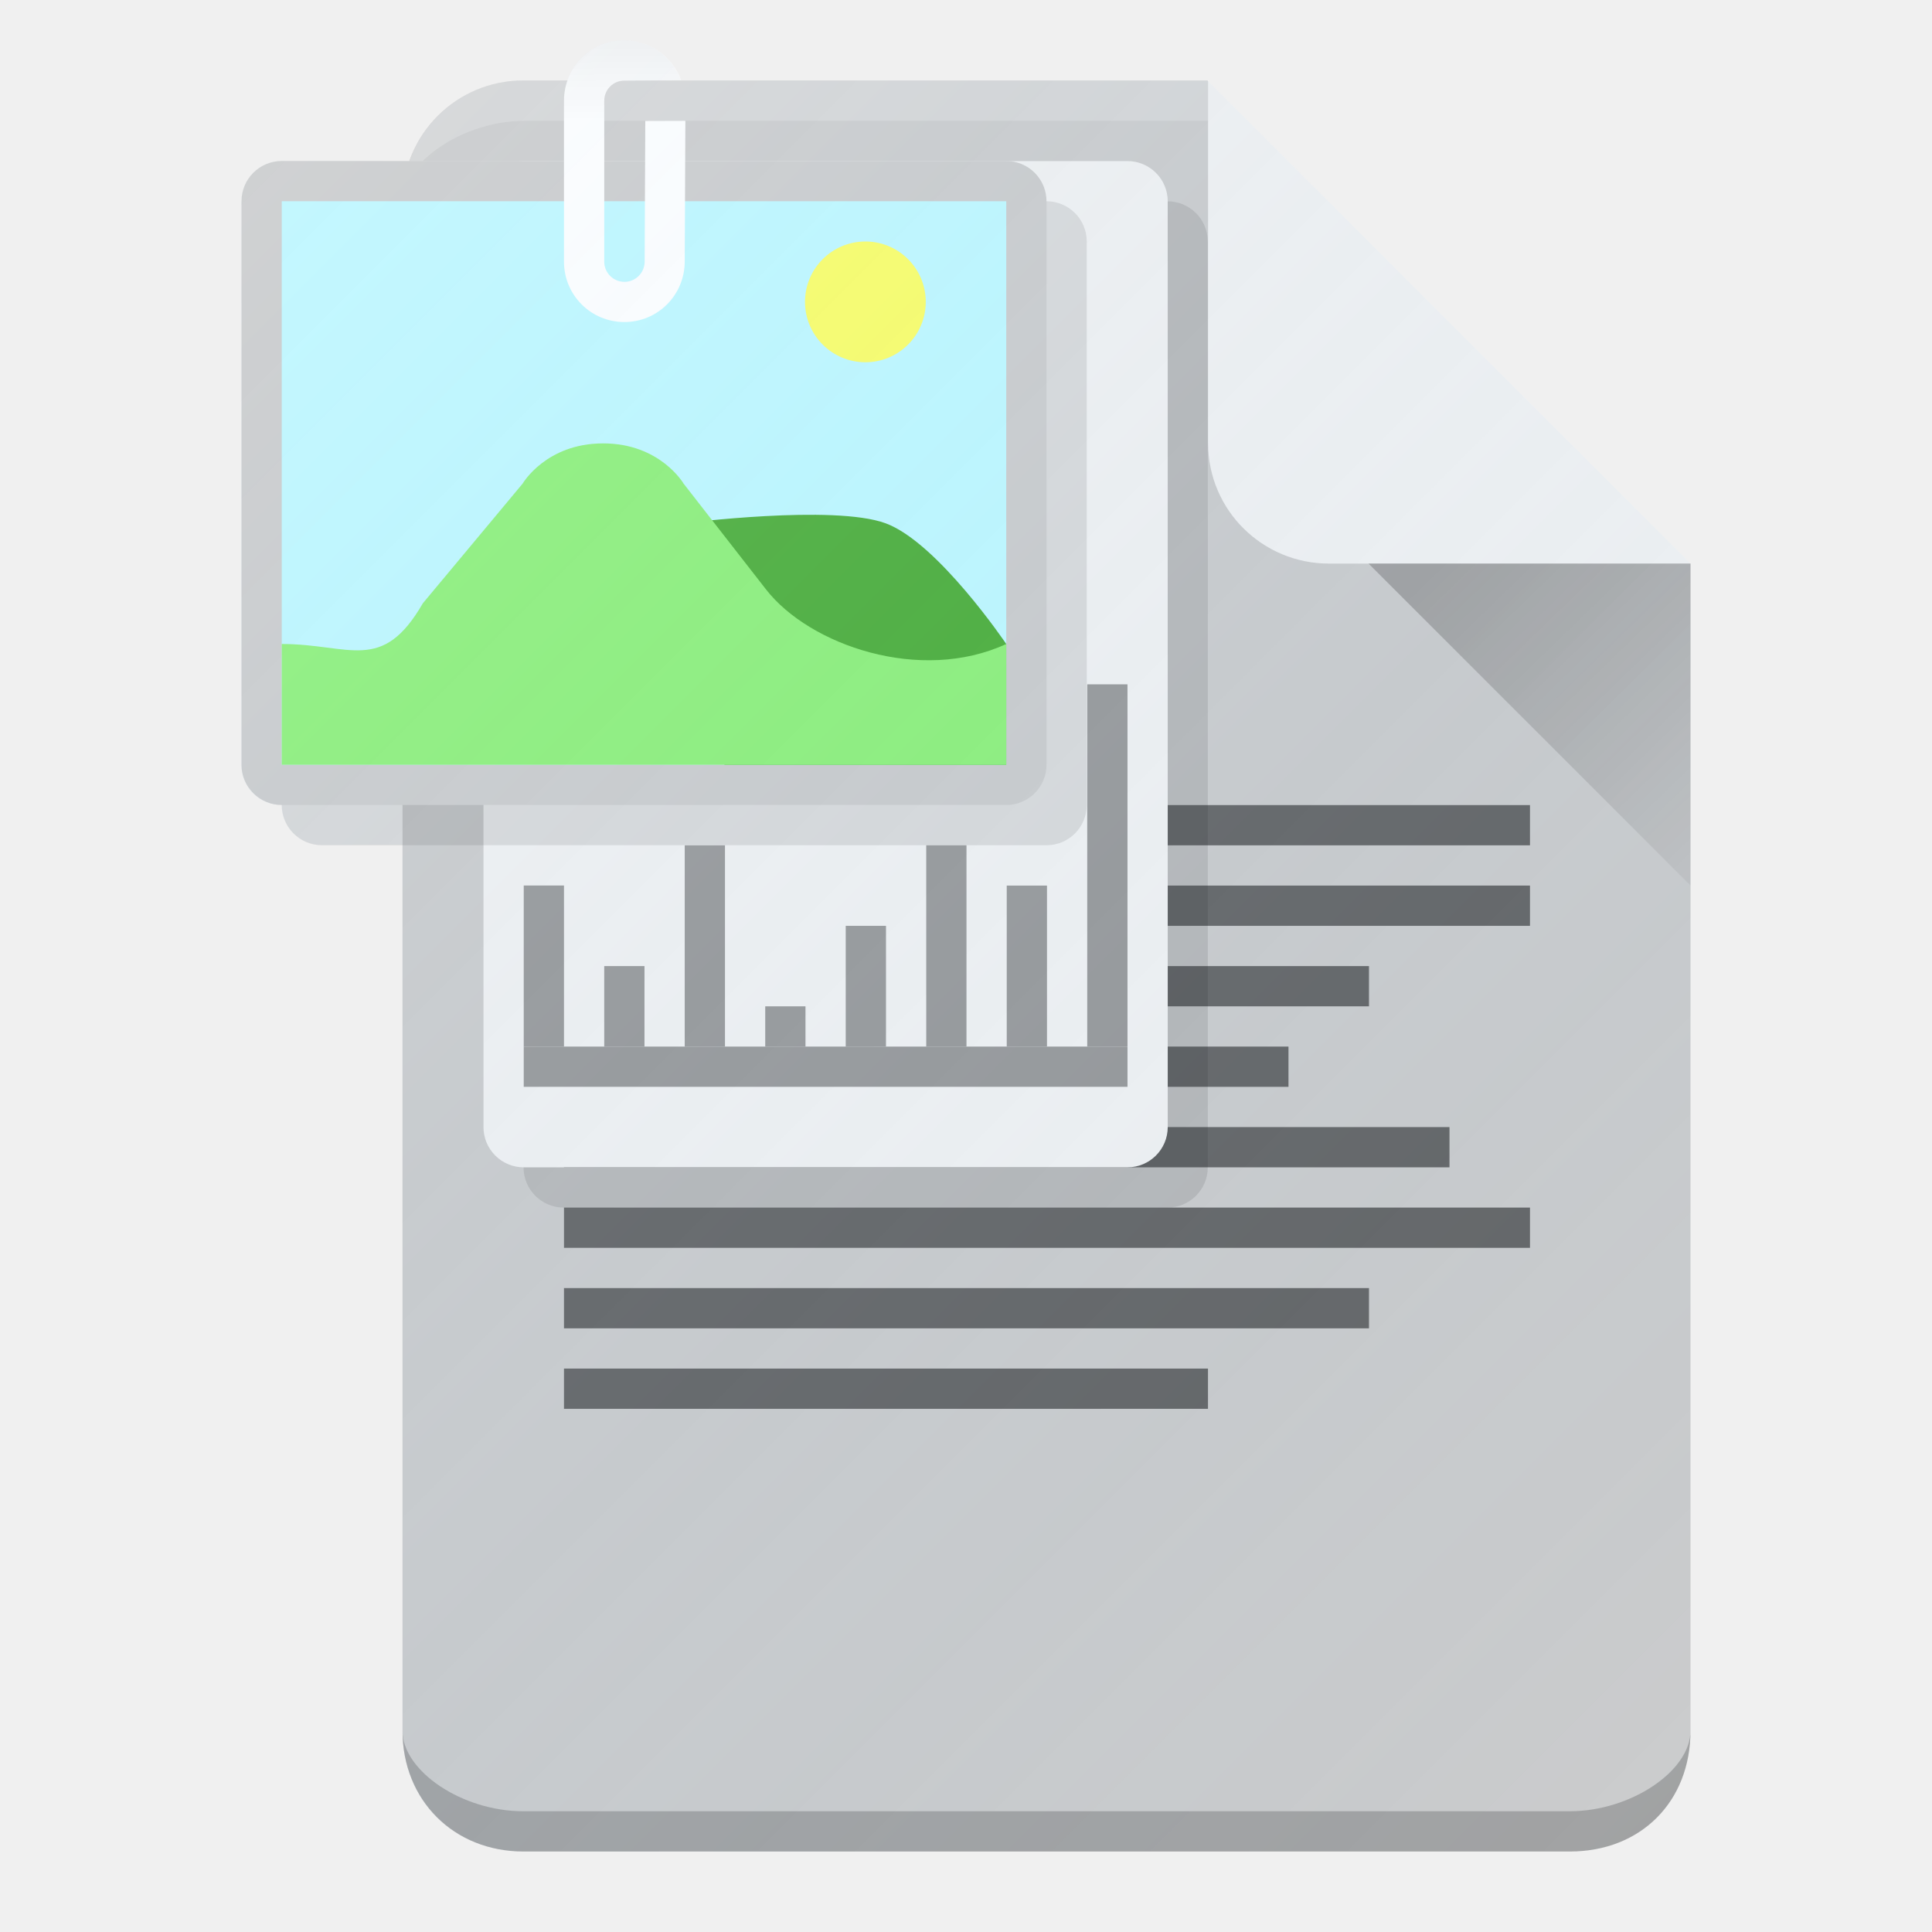
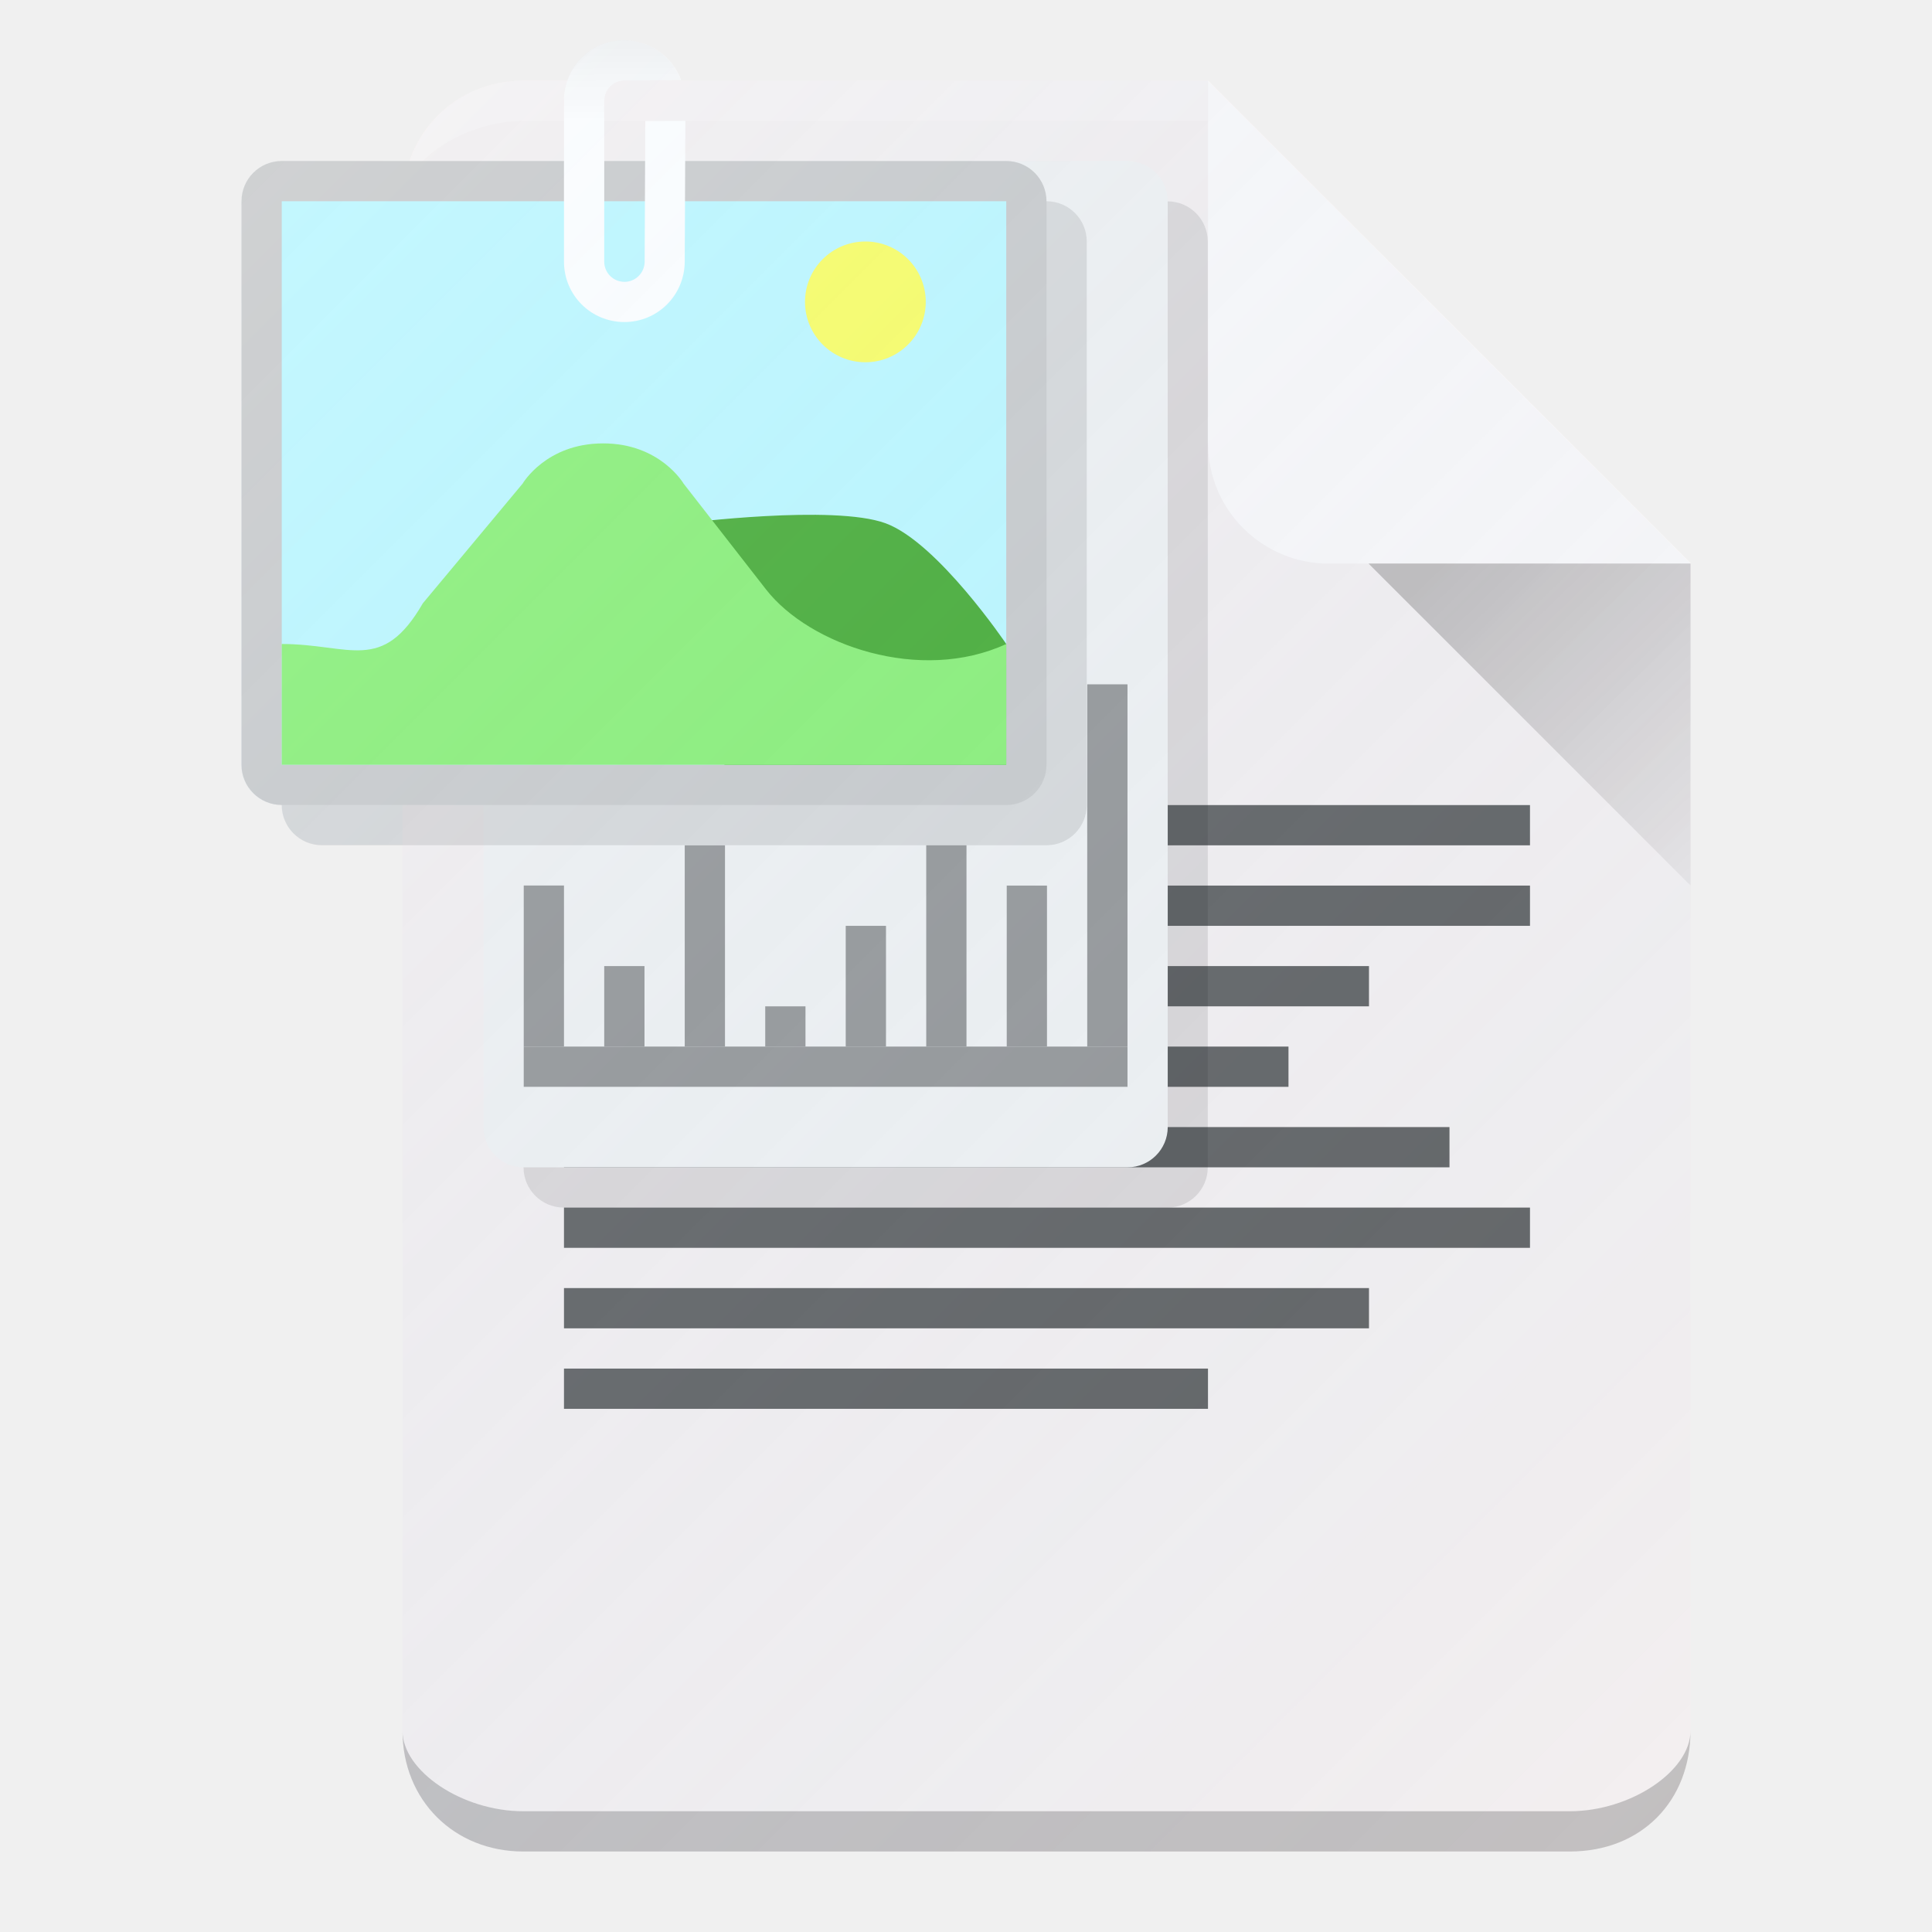
<svg xmlns="http://www.w3.org/2000/svg" xmlns:xlink="http://www.w3.org/1999/xlink" width="48" height="48" id="svg2" version="1.1" viewBox="0 0 48 48">
  <defs id="defs4">
    <linearGradient id="linearGradient4951">
      <stop id="stop4953" offset="0" style="stop-color:#ffffff;stop-opacity:0.149" />
      <stop id="stop4955" offset="1" style="stop-color:#177ed5;stop-opacity:0" />
    </linearGradient>
    <linearGradient id="linearGradient4269">
      <stop style="stop-color:#f2f2f2;stop-opacity:1" offset="0" id="stop4271" />
      <stop style="stop-color:#ffffff;stop-opacity:1" offset="1" id="stop4273" />
    </linearGradient>
    <linearGradient id="linearGradient4196">
      <stop style="stop-color:#ffffff;stop-opacity:0.15" offset="0" id="stop4198" />
      <stop style="stop-color:#177ed5;stop-opacity:0" offset="1" id="stop4200" />
    </linearGradient>
    <filter id="filter4630" style="color-interpolation-filters:sRGB">
      <feFlood id="feFlood4632" result="flood" flood-color="rgb(0,0,0)" flood-opacity="1" />
      <feComposite id="feComposite4634" result="composite1" operator="in" in2="SourceGraphic" in="flood" />
      <feGaussianBlur id="feGaussianBlur4636" result="blur" stdDeviation="0.5" in="composite1" />
      <feOffset id="feOffset4638" result="offset" dy="0.5" dx="0" />
      <feComposite id="feComposite4640" result="composite2" operator="over" in2="offset" in="SourceGraphic" />
    </filter>
    <linearGradient id="linearGradient4165">
      <stop id="stop4167" offset="0" style="stop-color:#ffffff;stop-opacity:0.15" />
      <stop id="stop4169" offset="1" style="stop-color:#d51717;stop-opacity:0;" />
    </linearGradient>
    <linearGradient gradientTransform="matrix(0.4637681,0,0,0.4789423,1.11199,547.8205)" gradientUnits="userSpaceOnUse" y2="1045.362" x2="41" y1="1011.362" x1="7" id="linearGradient4171-1" xlink:href="#linearGradient4165" />
    <linearGradient gradientTransform="matrix(0.515625,0,0,0.4992908,-0.640625,526.8948)" gradientUnits="userSpaceOnUse" y2="1025.362" x2="45" y1="1016.362" x1="36" id="linearGradient4174" xlink:href="#linearGradient4168" />
    <linearGradient id="linearGradient4168">
      <stop id="stop4170" offset="0" style="stop-color:#000000;stop-opacity:0.2" />
      <stop id="stop4172" offset="1" style="stop-color:#000000;stop-opacity:0;" />
    </linearGradient>
    <linearGradient y2="1045.362" x2="41" y1="1011.362" x1="7" gradientTransform="matrix(0.4637681,0,0,0.4789423,1.11199,547.8206)" gradientUnits="userSpaceOnUse" id="linearGradient3012" xlink:href="#linearGradient4165" />
    <linearGradient xlink:href="#linearGradient4269" id="linearGradient4275" x1="15.988" y1="1005.361" x2="16.005" y2="1007.362" gradientUnits="userSpaceOnUse" gradientTransform="translate(-0.9927298,0.001405)" />
    <linearGradient xlink:href="#linearGradient4951" id="linearGradient4949" x1="-88.125" y1="4.251" x2="-41.743" y2="50.633" gradientUnits="userSpaceOnUse" gradientTransform="translate(87.98634,1000.362)" />
    <linearGradient xlink:href="#linearGradient4168" id="linearGradient3013" gradientUnits="userSpaceOnUse" gradientTransform="matrix(1.03125,0,0,0.9985815,0.71875,1.4275)" x1="36" y1="1016.362" x2="45" y2="1025.362" />
  </defs>
  <g id="layer1" transform="translate(0,-1004.362)">
-     <g id="g4287">
-       <path id="rect3338" d="m 13,1006.362 c -1.669,0 -3,1.339 -3,3 l 0,38 c 0,1.718 1.253,3 3.016,3 l 25.984,0 c 1.759,0 3,-1.229 3,-3 l 0,-29 -12,-12 z" style="fill:#cccccc;fill-opacity:1;stroke:none" />
-       <path id="rect4156" d="m 30.014,1006.364 0,9 c 0,1.686 1.365,3 3,3 l 9,0 z" style="fill:#f2f2f2;fill-opacity:1;stroke:none" />
-       <path id="path4170" d="m 13.014,1006.364 c -1.698,0 -3,1.297 -3,3 0,-1 1.535,-2 3,-2 l 17,0 0,-1 z" style="fill:#ffffff;fill-opacity:0.2;stroke:none" />
-       <path id="rect3338-7" d="m 10,1047.362 c 0,1.733 1.29,3 3,3 l 26,0 c 1.785,0 3,-1.258 3,-3 0,1 -1.487,2 -3,2 l -26,0 c -1.521,0 -3,-1 -3,-2 z" style="fill:#000000;fill-opacity:0.2;stroke:none" />
-       <rect ry="0" rx="0" y="1024.364" x="14.012" height="1" width="24" id="rect4338-5-5-9-3-9" style="opacity:1;fill:#666666;fill-opacity:1;stroke:none;stroke-width:0;stroke-linecap:round;stroke-linejoin:round;stroke-miterlimit:4;stroke-dasharray:none;stroke-opacity:1" />
-       <rect ry="0" rx="0" y="1026.364" x="14.012" height="1" width="24" id="rect4338-5-5-9-3-9-6" style="opacity:1;fill:#666666;fill-opacity:1;stroke:none;stroke-width:0;stroke-linecap:round;stroke-linejoin:round;stroke-miterlimit:4;stroke-dasharray:none;stroke-opacity:1" />
-       <rect ry="0" rx="0" y="1028.364" x="14.012" height="1" width="20" id="rect4338-5-5-9-3-9-6-3" style="opacity:1;fill:#666666;fill-opacity:1;stroke:none;stroke-width:0;stroke-linecap:round;stroke-linejoin:round;stroke-miterlimit:4;stroke-dasharray:none;stroke-opacity:1" />
-       <rect ry="0" rx="0" y="1030.364" x="14.012" height="1" width="18" id="rect4338-5-5-9-3-9-6-3-8" style="opacity:1;fill:#666666;fill-opacity:1;stroke:none;stroke-width:0;stroke-linecap:round;stroke-linejoin:round;stroke-miterlimit:4;stroke-dasharray:none;stroke-opacity:1" />
-       <rect ry="0" rx="0" y="1032.364" x="14.012" height="1" width="22" id="rect4338-5-5-9-3-9-6-3-8-3" style="opacity:1;fill:#666666;fill-opacity:1;stroke:none;stroke-width:0;stroke-linecap:round;stroke-linejoin:round;stroke-miterlimit:4;stroke-dasharray:none;stroke-opacity:1" />
-       <rect ry="0" rx="0" y="1034.364" x="14.012" height="1" width="24" id="rect4338-5-5-9-3-9-6-3-8-3-0" style="opacity:1;fill:#666666;fill-opacity:1;stroke:none;stroke-width:0;stroke-linecap:round;stroke-linejoin:round;stroke-miterlimit:4;stroke-dasharray:none;stroke-opacity:1" />
-       <rect ry="0" rx="0" y="1036.364" x="14.012" height="1" width="20" id="rect4338-5-5-9-3-9-6-3-8-3-0-9" style="opacity:1;fill:#666666;fill-opacity:1;stroke:none;stroke-width:0;stroke-linecap:round;stroke-linejoin:round;stroke-miterlimit:4;stroke-dasharray:none;stroke-opacity:1" />
-       <rect ry="0" rx="0" y="1038.364" x="14.012" height="1" width="16" id="rect4338-5-5-9-3-9-6-3-8-3-0-9-6" style="opacity:1;fill:#666666;fill-opacity:1;stroke:none;stroke-width:0;stroke-linecap:round;stroke-linejoin:round;stroke-miterlimit:4;stroke-dasharray:none;stroke-opacity:1" />
-       <rect ry="1" rx="1" y="1009.364" x="13.007" height="25" width="17" id="rect4336-3" style="opacity:1;fill:#000000;fill-opacity:0.1;stroke:none;stroke-width:0;stroke-linecap:round;stroke-linejoin:round;stroke-miterlimit:4;stroke-dasharray:none;stroke-opacity:1" />
-       <rect ry="1" rx="1" y="1008.364" x="12.012" height="25" width="17" id="rect4336" style="opacity:1;fill:#f2f2f2;fill-opacity:1;stroke:none;stroke-width:0;stroke-linecap:round;stroke-linejoin:round;stroke-miterlimit:4;stroke-dasharray:none;stroke-opacity:1" />
-       <rect transform="scale(-1,1)" ry="0" rx="0" y="1030.364" x="-28.012" height="1" width="15" id="rect4338-5-5-9-3-9-6-3-8-3-0-9-3" style="opacity:1;fill:#999999;fill-opacity:1;stroke:none;stroke-width:0;stroke-linecap:round;stroke-linejoin:round;stroke-miterlimit:4;stroke-dasharray:none;stroke-opacity:1" />
-       <rect transform="matrix(0,-1,-1,0,0,0)" ry="0" rx="0" y="-28.012" x="-1030.364" height="1" width="9" id="rect4338-5-5-9-3-9-6-3-8-3-0-9-3-4" style="opacity:1;fill:#999999;fill-opacity:1;stroke:none;stroke-width:0;stroke-linecap:round;stroke-linejoin:round;stroke-miterlimit:4;stroke-dasharray:none;stroke-opacity:1" />
-       <rect transform="matrix(0,-1,-1,0,0,0)" ry="0" rx="0" y="-26.012" x="-1030.364" height="1" width="4" id="rect4338-5-5-9-3-9-6-3-8-3-0-9-3-4-9" style="opacity:1;fill:#999999;fill-opacity:1;stroke:none;stroke-width:0;stroke-linecap:round;stroke-linejoin:round;stroke-miterlimit:4;stroke-dasharray:none;stroke-opacity:1" />
-       <rect transform="matrix(0,-1,-1,0,0,0)" ry="0" rx="0" y="-24.012" x="-1030.364" height="1" width="5.001" id="rect4338-5-5-9-3-9-6-3-8-3-0-9-3-4-9-4" style="opacity:1;fill:#999999;fill-opacity:1;stroke:none;stroke-width:0;stroke-linecap:round;stroke-linejoin:round;stroke-miterlimit:4;stroke-dasharray:none;stroke-opacity:1" />
-       <rect transform="matrix(0,-1,-1,0,0,0)" ry="0" rx="0" y="-22.012" x="-1030.364" height="1" width="3" id="rect4338-5-5-9-3-9-6-3-8-3-0-9-3-4-9-4-6" style="opacity:1;fill:#999999;fill-opacity:1;stroke:none;stroke-width:0;stroke-linecap:round;stroke-linejoin:round;stroke-miterlimit:4;stroke-dasharray:none;stroke-opacity:1" />
-       <rect transform="matrix(0,-1,-1,0,0,0)" ry="0" rx="0" y="-20.012" x="-1030.364" height="1" width="1" id="rect4338-5-5-9-3-9-6-3-8-3-0-9-3-4-9-4-6-4" style="opacity:1;fill:#999999;fill-opacity:1;stroke:none;stroke-width:0;stroke-linecap:round;stroke-linejoin:round;stroke-miterlimit:4;stroke-dasharray:none;stroke-opacity:1" />
-       <rect transform="matrix(0,-1,-1,0,0,0)" ry="0" rx="0" y="-18.012" x="-1030.364" height="1" width="5" id="rect4338-5-5-9-3-9-6-3-8-3-0-9-3-4-9-4-6-4-2" style="opacity:1;fill:#999999;fill-opacity:1;stroke:none;stroke-width:0;stroke-linecap:round;stroke-linejoin:round;stroke-miterlimit:4;stroke-dasharray:none;stroke-opacity:1" />
-       <rect y="1026.362" x="13.012" height="4.001" width="1" id="rect4716" style="opacity:1;fill:#999999;fill-opacity:1;stroke:none;stroke-width:0;stroke-linecap:round;stroke-linejoin:round;stroke-miterlimit:4;stroke-dasharray:none;stroke-opacity:1" />
-       <rect y="1028.364" x="15.012" height="2" width="1" id="rect4716-4" style="opacity:1;fill:#999999;fill-opacity:1;stroke:none;stroke-width:0;stroke-linecap:round;stroke-linejoin:round;stroke-miterlimit:4;stroke-dasharray:none;stroke-opacity:1" />
-       <path id="rect4956" d="m 24.988,1008.372 c 0.543,2e-4 1.011,0.44 1.011,0.992 -6.214,0.016 -12.69,0.01 -18.998,0.01 -0.496,0 -0.658,0 -1,0 -8.5e-6,-0.5 0.404,-1.003 1,-1.003 5.996,-0.016 11.992,0 17.988,0 z" style="opacity:1;fill:#ffffff;fill-opacity:0.2;stroke:none;stroke-width:0;stroke-linecap:round;stroke-linejoin:round;stroke-miterlimit:4;stroke-dasharray:none;stroke-opacity:1" />
-       <rect ry="1" rx="1" y="1009.362" x="7" height="16" width="20" id="rect4319" style="opacity:1;fill:#000000;fill-opacity:0.1;stroke:#666666;stroke-width:0;stroke-linecap:round;stroke-linejoin:round;stroke-miterlimit:4;stroke-dasharray:none;stroke-opacity:1" />
-       <path id="rect4956-53-6" d="m 24.988,1008.372 c 0.543,2e-4 1.011,0.44 1.011,0.992 -6.214,0.016 -12.69,0.01 -18.998,0.01 -0.496,0 -0.658,0 -1,0 -9e-6,-0.5 0.404,-1.003 1,-1.003 5.996,-0.016 11.992,0 17.988,0 z" style="opacity:1;fill:#ffffff;fill-opacity:0.2;stroke:none;stroke-width:0;stroke-linecap:round;stroke-linejoin:round;stroke-miterlimit:4;stroke-dasharray:none;stroke-opacity:1" />
-       <rect ry="1" rx="1" y="1008.362" x="6" height="16" width="20" id="rect4319-5-0" style="opacity:1;fill:#cccccc;fill-opacity:1;stroke:#666666;stroke-width:0;stroke-linecap:round;stroke-linejoin:round;stroke-miterlimit:4;stroke-dasharray:none;stroke-opacity:1" />
-       <rect ry="1.7382812e-05" rx="1.7382812e-05" y="1009.362" x="7" height="14" width="18" id="rect4321-5-0" style="opacity:1;fill:#bff8ff;fill-opacity:1;stroke:#666666;stroke-width:0;stroke-linecap:round;stroke-linejoin:round;stroke-miterlimit:4;stroke-dasharray:none;stroke-opacity:1" />
-       <path id="path4325-3-5" d="m 17,1017.362 c 0,0 3.707,-0.473 5,0 1.293,0.473 3,3 3,3 l 0,3 -7,0 z" style="fill:#4cae38;fill-opacity:1;fill-rule:evenodd;stroke:none;stroke-width:1px;stroke-linecap:butt;stroke-linejoin:miter;stroke-opacity:1" />
-       <path id="path4323-2-6" d="m 7,1020.362 c 1.699,0 2.49,0.747 3.506,-1.012 l 2.478,-2.972 c 0,0 0.58,-1 2,-1 1.42,0 2,1 2,1 l 2.05,2.631 c 1.08,1.384 3.833,2.337 5.966,1.353 l 0,3 -18,0 z" style="fill:#8ef179;fill-opacity:1;fill-rule:evenodd;stroke:none;stroke-width:1px;stroke-linecap:butt;stroke-linejoin:miter;stroke-opacity:1" />
-       <circle r="1.5" cy="1011.862" cx="21.5" id="path4327-9-1" style="opacity:1;fill:#fcff66;fill-opacity:1;stroke:none;stroke-width:0;stroke-linecap:round;stroke-linejoin:round;stroke-miterlimit:4;stroke-dasharray:none;stroke-opacity:1" />
-       <path id="rect4228" d="m 16.032,1007.367 -0.016,3.495 c -0.001,0.278 -0.224,0.502 -0.502,0.502 -0.278,0 -0.502,-0.224 -0.502,-0.502 l 0,-3.996 c 0,-0.278 0.224,-0.502 0.502,-0.502 l 1.41,-0.01 c -0.207,-0.579 -0.76,-0.991 -1.412,-0.991 -0.831,0 -1.5,0.669 -1.5,1.5 l 0,4 c 0,0.831 0.669,1.5 1.5,1.5 0.831,0 1.496,-0.669 1.5,-1.5 l 0.016,-3.499" style="opacity:1;fill:url(#linearGradient4275);fill-opacity:1;stroke:#666666;stroke-width:0;stroke-linecap:round;stroke-linejoin:round;stroke-miterlimit:4;stroke-dasharray:none;stroke-opacity:1" />
-       <path id="rect3338-6" d="m 15.498,1005.362 c -0.655,0 -1.203,0.419 -1.408,1.002 l -1.09,0 c -1.314,0 -2.408,0.834 -2.818,1.998 l -3.195,0 c -0.428,0 -0.784,0.268 -0.928,0.644 -0.042,0.111 -0.072,0.229 -0.072,0.355 l 0,0.012 0,13.988 c 0,0.554 0.446,1 1,1 l 0.004,0 c 0.005,0.497 0.406,0.992 0.998,0.992 0.671,0 1.341,0 2.012,0 l 0,22.01 c 0,1.718 1.253,3 3.016,3 l 25.984,0 c 1.759,0 3,-1.229 3,-3 l 0,-29 -12,-12 -14.5,0 1.41,-0.01 c -0.207,-0.579 -0.76,-0.992 -1.412,-0.992 z" style="fill:url(#linearGradient4949);fill-opacity:1;stroke:none" />
-       <path id="path4166" d="m 34,1018.362 8,8 0,-8" style="fill:url(#linearGradient3013);fill-opacity:1;fill-rule:evenodd;stroke:none" />
-     </g>
+     <path style="fill:#f5f0f0;fill-opacity:1;stroke:none" d="m 13,1006.362 c -1.669,0 -3,1.339 -3,3 l 0,38 c 0,1.718 1.253,3 3.016,3 l 25.984,0 c 1.759,0 3,-1.229 3,-3 l 0,-29 -12,-12 z" id="rect3338" />
+     <path style="fill:#fcf9f9;fill-opacity:1;stroke:none" d="m 30.014,1006.364 0,9 c 0,1.686 1.365,3 3,3 l 9,0 z" id="rect4156" />
+     <path style="fill:#ffffff;fill-opacity:0.2;stroke:none" d="m 13.014,1006.364 c -1.698,0 -3,1.297 -3,3 0,-1 1.535,-2 3,-2 l 17,0 0,-1 z" id="path4170" />
+     <path style="fill:#000000;fill-opacity:0.2;stroke:none" d="m 10,1047.362 c 0,1.733 1.29,3 3,3 l 26,0 c 1.785,0 3,-1.258 3,-3 0,1 -1.487,2 -3,2 l -26,0 c -1.521,0 -3,-1 -3,-2 z" id="rect3338-7" />
+     <rect style="opacity:1;fill:#666666;fill-opacity:1;stroke:none;stroke-width:0;stroke-linecap:round;stroke-linejoin:round;stroke-miterlimit:4;stroke-dasharray:none;stroke-opacity:1" id="rect4338-5-5-9-3-9" width="24" height="1" x="14.012" y="1024.364" rx="0" ry="0" />
+     <rect style="opacity:1;fill:#666666;fill-opacity:1;stroke:none;stroke-width:0;stroke-linecap:round;stroke-linejoin:round;stroke-miterlimit:4;stroke-dasharray:none;stroke-opacity:1" id="rect4338-5-5-9-3-9-6" width="24" height="1" x="14.012" y="1026.364" rx="0" ry="0" />
+     <rect style="opacity:1;fill:#666666;fill-opacity:1;stroke:none;stroke-width:0;stroke-linecap:round;stroke-linejoin:round;stroke-miterlimit:4;stroke-dasharray:none;stroke-opacity:1" id="rect4338-5-5-9-3-9-6-3" width="20" height="1" x="14.012" y="1028.364" rx="0" ry="0" />
+     <rect style="opacity:1;fill:#666666;fill-opacity:1;stroke:none;stroke-width:0;stroke-linecap:round;stroke-linejoin:round;stroke-miterlimit:4;stroke-dasharray:none;stroke-opacity:1" id="rect4338-5-5-9-3-9-6-3-8" width="18" height="1" x="14.012" y="1030.364" rx="0" ry="0" />
+     <rect style="opacity:1;fill:#666666;fill-opacity:1;stroke:none;stroke-width:0;stroke-linecap:round;stroke-linejoin:round;stroke-miterlimit:4;stroke-dasharray:none;stroke-opacity:1" id="rect4338-5-5-9-3-9-6-3-8-3" width="22" height="1" x="14.012" y="1032.364" rx="0" ry="0" />
+     <rect style="opacity:1;fill:#666666;fill-opacity:1;stroke:none;stroke-width:0;stroke-linecap:round;stroke-linejoin:round;stroke-miterlimit:4;stroke-dasharray:none;stroke-opacity:1" id="rect4338-5-5-9-3-9-6-3-8-3-0" width="24" height="1" x="14.012" y="1034.364" rx="0" ry="0" />
+     <rect style="opacity:1;fill:#666666;fill-opacity:1;stroke:none;stroke-width:0;stroke-linecap:round;stroke-linejoin:round;stroke-miterlimit:4;stroke-dasharray:none;stroke-opacity:1" id="rect4338-5-5-9-3-9-6-3-8-3-0-9" width="20" height="1" x="14.012" y="1036.364" rx="0" ry="0" />
+     <rect style="opacity:1;fill:#666666;fill-opacity:1;stroke:none;stroke-width:0;stroke-linecap:round;stroke-linejoin:round;stroke-miterlimit:4;stroke-dasharray:none;stroke-opacity:1" id="rect4338-5-5-9-3-9-6-3-8-3-0-9-6" width="16" height="1" x="14.012" y="1038.364" rx="0" ry="0" />
+     <rect style="opacity:1;fill:#000000;fill-opacity:0.1;stroke:none;stroke-width:0;stroke-linecap:round;stroke-linejoin:round;stroke-miterlimit:4;stroke-dasharray:none;stroke-opacity:1" id="rect4336-3" width="17" height="25" x="13.007" y="1009.364" rx="1" ry="1" />
+     <rect style="opacity:1;fill:#f2f2f2;fill-opacity:1;stroke:none;stroke-width:0;stroke-linecap:round;stroke-linejoin:round;stroke-miterlimit:4;stroke-dasharray:none;stroke-opacity:1" id="rect4336" width="17" height="25" x="12.012" y="1008.364" rx="1" ry="1" />
+     <rect style="opacity:1;fill:#999999;fill-opacity:1;stroke:none;stroke-width:0;stroke-linecap:round;stroke-linejoin:round;stroke-miterlimit:4;stroke-dasharray:none;stroke-opacity:1" id="rect4338-5-5-9-3-9-6-3-8-3-0-9-3" width="15" height="1" x="-28.012" y="1030.364" rx="0" ry="0" transform="scale(-1,1)" />
+     <rect style="opacity:1;fill:#999999;fill-opacity:1;stroke:none;stroke-width:0;stroke-linecap:round;stroke-linejoin:round;stroke-miterlimit:4;stroke-dasharray:none;stroke-opacity:1" id="rect4338-5-5-9-3-9-6-3-8-3-0-9-3-4" width="9" height="1" x="-1030.364" y="-28.012" rx="0" ry="0" transform="matrix(0,-1,-1,0,0,0)" />
+     <rect style="opacity:1;fill:#999999;fill-opacity:1;stroke:none;stroke-width:0;stroke-linecap:round;stroke-linejoin:round;stroke-miterlimit:4;stroke-dasharray:none;stroke-opacity:1" id="rect4338-5-5-9-3-9-6-3-8-3-0-9-3-4-9" width="4" height="1" x="-1030.364" y="-26.012" rx="0" ry="0" transform="matrix(0,-1,-1,0,0,0)" />
+     <rect style="opacity:1;fill:#999999;fill-opacity:1;stroke:none;stroke-width:0;stroke-linecap:round;stroke-linejoin:round;stroke-miterlimit:4;stroke-dasharray:none;stroke-opacity:1" id="rect4338-5-5-9-3-9-6-3-8-3-0-9-3-4-9-4" width="5.001" height="1" x="-1030.364" y="-24.012" rx="0" ry="0" transform="matrix(0,-1,-1,0,0,0)" />
+     <rect style="opacity:1;fill:#999999;fill-opacity:1;stroke:none;stroke-width:0;stroke-linecap:round;stroke-linejoin:round;stroke-miterlimit:4;stroke-dasharray:none;stroke-opacity:1" id="rect4338-5-5-9-3-9-6-3-8-3-0-9-3-4-9-4-6" width="3" height="1" x="-1030.364" y="-22.012" rx="0" ry="0" transform="matrix(0,-1,-1,0,0,0)" />
+     <rect style="opacity:1;fill:#999999;fill-opacity:1;stroke:none;stroke-width:0;stroke-linecap:round;stroke-linejoin:round;stroke-miterlimit:4;stroke-dasharray:none;stroke-opacity:1" id="rect4338-5-5-9-3-9-6-3-8-3-0-9-3-4-9-4-6-4" width="1" height="1" x="-1030.364" y="-20.012" rx="0" ry="0" transform="matrix(0,-1,-1,0,0,0)" />
+     <rect style="opacity:1;fill:#999999;fill-opacity:1;stroke:none;stroke-width:0;stroke-linecap:round;stroke-linejoin:round;stroke-miterlimit:4;stroke-dasharray:none;stroke-opacity:1" id="rect4338-5-5-9-3-9-6-3-8-3-0-9-3-4-9-4-6-4-2" width="5" height="1" x="-1030.364" y="-18.012" rx="0" ry="0" transform="matrix(0,-1,-1,0,0,0)" />
+     <rect style="opacity:1;fill:#999999;fill-opacity:1;stroke:none;stroke-width:0;stroke-linecap:round;stroke-linejoin:round;stroke-miterlimit:4;stroke-dasharray:none;stroke-opacity:1" id="rect4716" width="1" height="4.001" x="13.012" y="1026.362" />
+     <rect style="opacity:1;fill:#999999;fill-opacity:1;stroke:none;stroke-width:0;stroke-linecap:round;stroke-linejoin:round;stroke-miterlimit:4;stroke-dasharray:none;stroke-opacity:1" id="rect4716-4" width="1" height="2" x="15.012" y="1028.364" />
+     <path style="opacity:1;fill:#ffffff;fill-opacity:0.2;stroke:none;stroke-width:0;stroke-linecap:round;stroke-linejoin:round;stroke-miterlimit:4;stroke-dasharray:none;stroke-opacity:1" d="m 24.988,1008.372 c 0.543,2e-4 1.011,0.44 1.011,0.992 -6.214,0.016 -12.69,0.01 -18.998,0.01 -0.496,0 -0.658,0 -1,0 -8.5e-6,-0.5 0.404,-1.003 1,-1.003 5.996,-0.016 11.992,0 17.988,0 z" id="rect4956" />
+     <rect style="opacity:1;fill:#000000;fill-opacity:0.1;stroke:#666666;stroke-width:0;stroke-linecap:round;stroke-linejoin:round;stroke-miterlimit:4;stroke-dasharray:none;stroke-opacity:1" id="rect4319" width="20" height="16" x="7" y="1009.362" rx="1" ry="1" />
+     <path style="opacity:1;fill:#ffffff;fill-opacity:0.2;stroke:none;stroke-width:0;stroke-linecap:round;stroke-linejoin:round;stroke-miterlimit:4;stroke-dasharray:none;stroke-opacity:1" d="m 24.988,1008.372 c 0.543,2e-4 1.011,0.44 1.011,0.992 -6.214,0.016 -12.69,0.01 -18.998,0.01 -0.496,0 -0.658,0 -1,0 -9e-6,-0.5 0.404,-1.003 1,-1.003 5.996,-0.016 11.992,0 17.988,0 z" id="rect4956-53-6" />
+     <rect style="opacity:1;fill:#cccccc;fill-opacity:1;stroke:#666666;stroke-width:0;stroke-linecap:round;stroke-linejoin:round;stroke-miterlimit:4;stroke-dasharray:none;stroke-opacity:1" id="rect4319-5-0" width="20" height="16" x="6" y="1008.362" rx="1" ry="1" />
+     <rect style="opacity:1;fill:#bff8ff;fill-opacity:1;stroke:#666666;stroke-width:0;stroke-linecap:round;stroke-linejoin:round;stroke-miterlimit:4;stroke-dasharray:none;stroke-opacity:1" id="rect4321-5-0" width="18" height="14" x="7" y="1009.362" rx="1.7382812e-05" ry="1.7382812e-05" />
+     <path style="fill:#4cae38;fill-opacity:1;fill-rule:evenodd;stroke:none;stroke-width:1px;stroke-linecap:butt;stroke-linejoin:miter;stroke-opacity:1" d="m 17,1017.362 c 0,0 3.707,-0.473 5,0 1.293,0.473 3,3 3,3 l 0,3 -7,0 z" id="path4325-3-5" />
+     <path style="fill:#8ef179;fill-opacity:1;fill-rule:evenodd;stroke:none;stroke-width:1px;stroke-linecap:butt;stroke-linejoin:miter;stroke-opacity:1" d="m 7,1020.362 c 1.699,0 2.49,0.747 3.506,-1.012 l 2.478,-2.972 c 0,0 0.58,-1 2,-1 1.42,0 2,1 2,1 l 2.05,2.631 c 1.08,1.384 3.833,2.337 5.966,1.353 l 0,3 -18,0 z" id="path4323-2-6" />
+     <circle style="opacity:1;fill:#fcff66;fill-opacity:1;stroke:none;stroke-width:0;stroke-linecap:round;stroke-linejoin:round;stroke-miterlimit:4;stroke-dasharray:none;stroke-opacity:1" id="path4327-9-1" cx="21.5" cy="1011.862" r="1.5" />
+     <path style="opacity:1;fill:url(#linearGradient4275);fill-opacity:1;stroke:#666666;stroke-width:0;stroke-linecap:round;stroke-linejoin:round;stroke-miterlimit:4;stroke-dasharray:none;stroke-opacity:1" d="m 16.032,1007.367 -0.016,3.495 c -0.001,0.278 -0.224,0.502 -0.502,0.502 -0.278,0 -0.502,-0.224 -0.502,-0.502 l 0,-3.996 c 0,-0.278 0.224,-0.502 0.502,-0.502 l 1.41,-0.01 c -0.207,-0.579 -0.76,-0.991 -1.412,-0.991 -0.831,0 -1.5,0.669 -1.5,1.5 l 0,4 c 0,0.831 0.669,1.5 1.5,1.5 0.831,0 1.496,-0.669 1.5,-1.5 l 0.016,-3.499" id="rect4228" />
+     <path style="fill:url(#linearGradient4949);fill-opacity:1;stroke:none" d="m 15.498,1005.362 c -0.655,0 -1.203,0.419 -1.408,1.002 l -1.09,0 c -1.314,0 -2.408,0.834 -2.818,1.998 l -3.195,0 c -0.428,0 -0.784,0.268 -0.928,0.644 -0.042,0.111 -0.072,0.229 -0.072,0.355 l 0,0.012 0,13.988 c 0,0.554 0.446,1 1,1 l 0.004,0 c 0.005,0.497 0.406,0.992 0.998,0.992 0.671,0 1.341,0 2.012,0 l 0,22.01 c 0,1.718 1.253,3 3.016,3 l 25.984,0 c 1.759,0 3,-1.229 3,-3 l 0,-29 -12,-12 -14.5,0 1.41,-0.01 c -0.207,-0.579 -0.76,-0.992 -1.412,-0.992 z" id="rect3338-6" />
+     <path style="fill:url(#linearGradient3013);fill-opacity:1;fill-rule:evenodd;stroke:none" d="m 34,1018.362 8,8 0,-8" id="path4166" />
  </g>
</svg>
